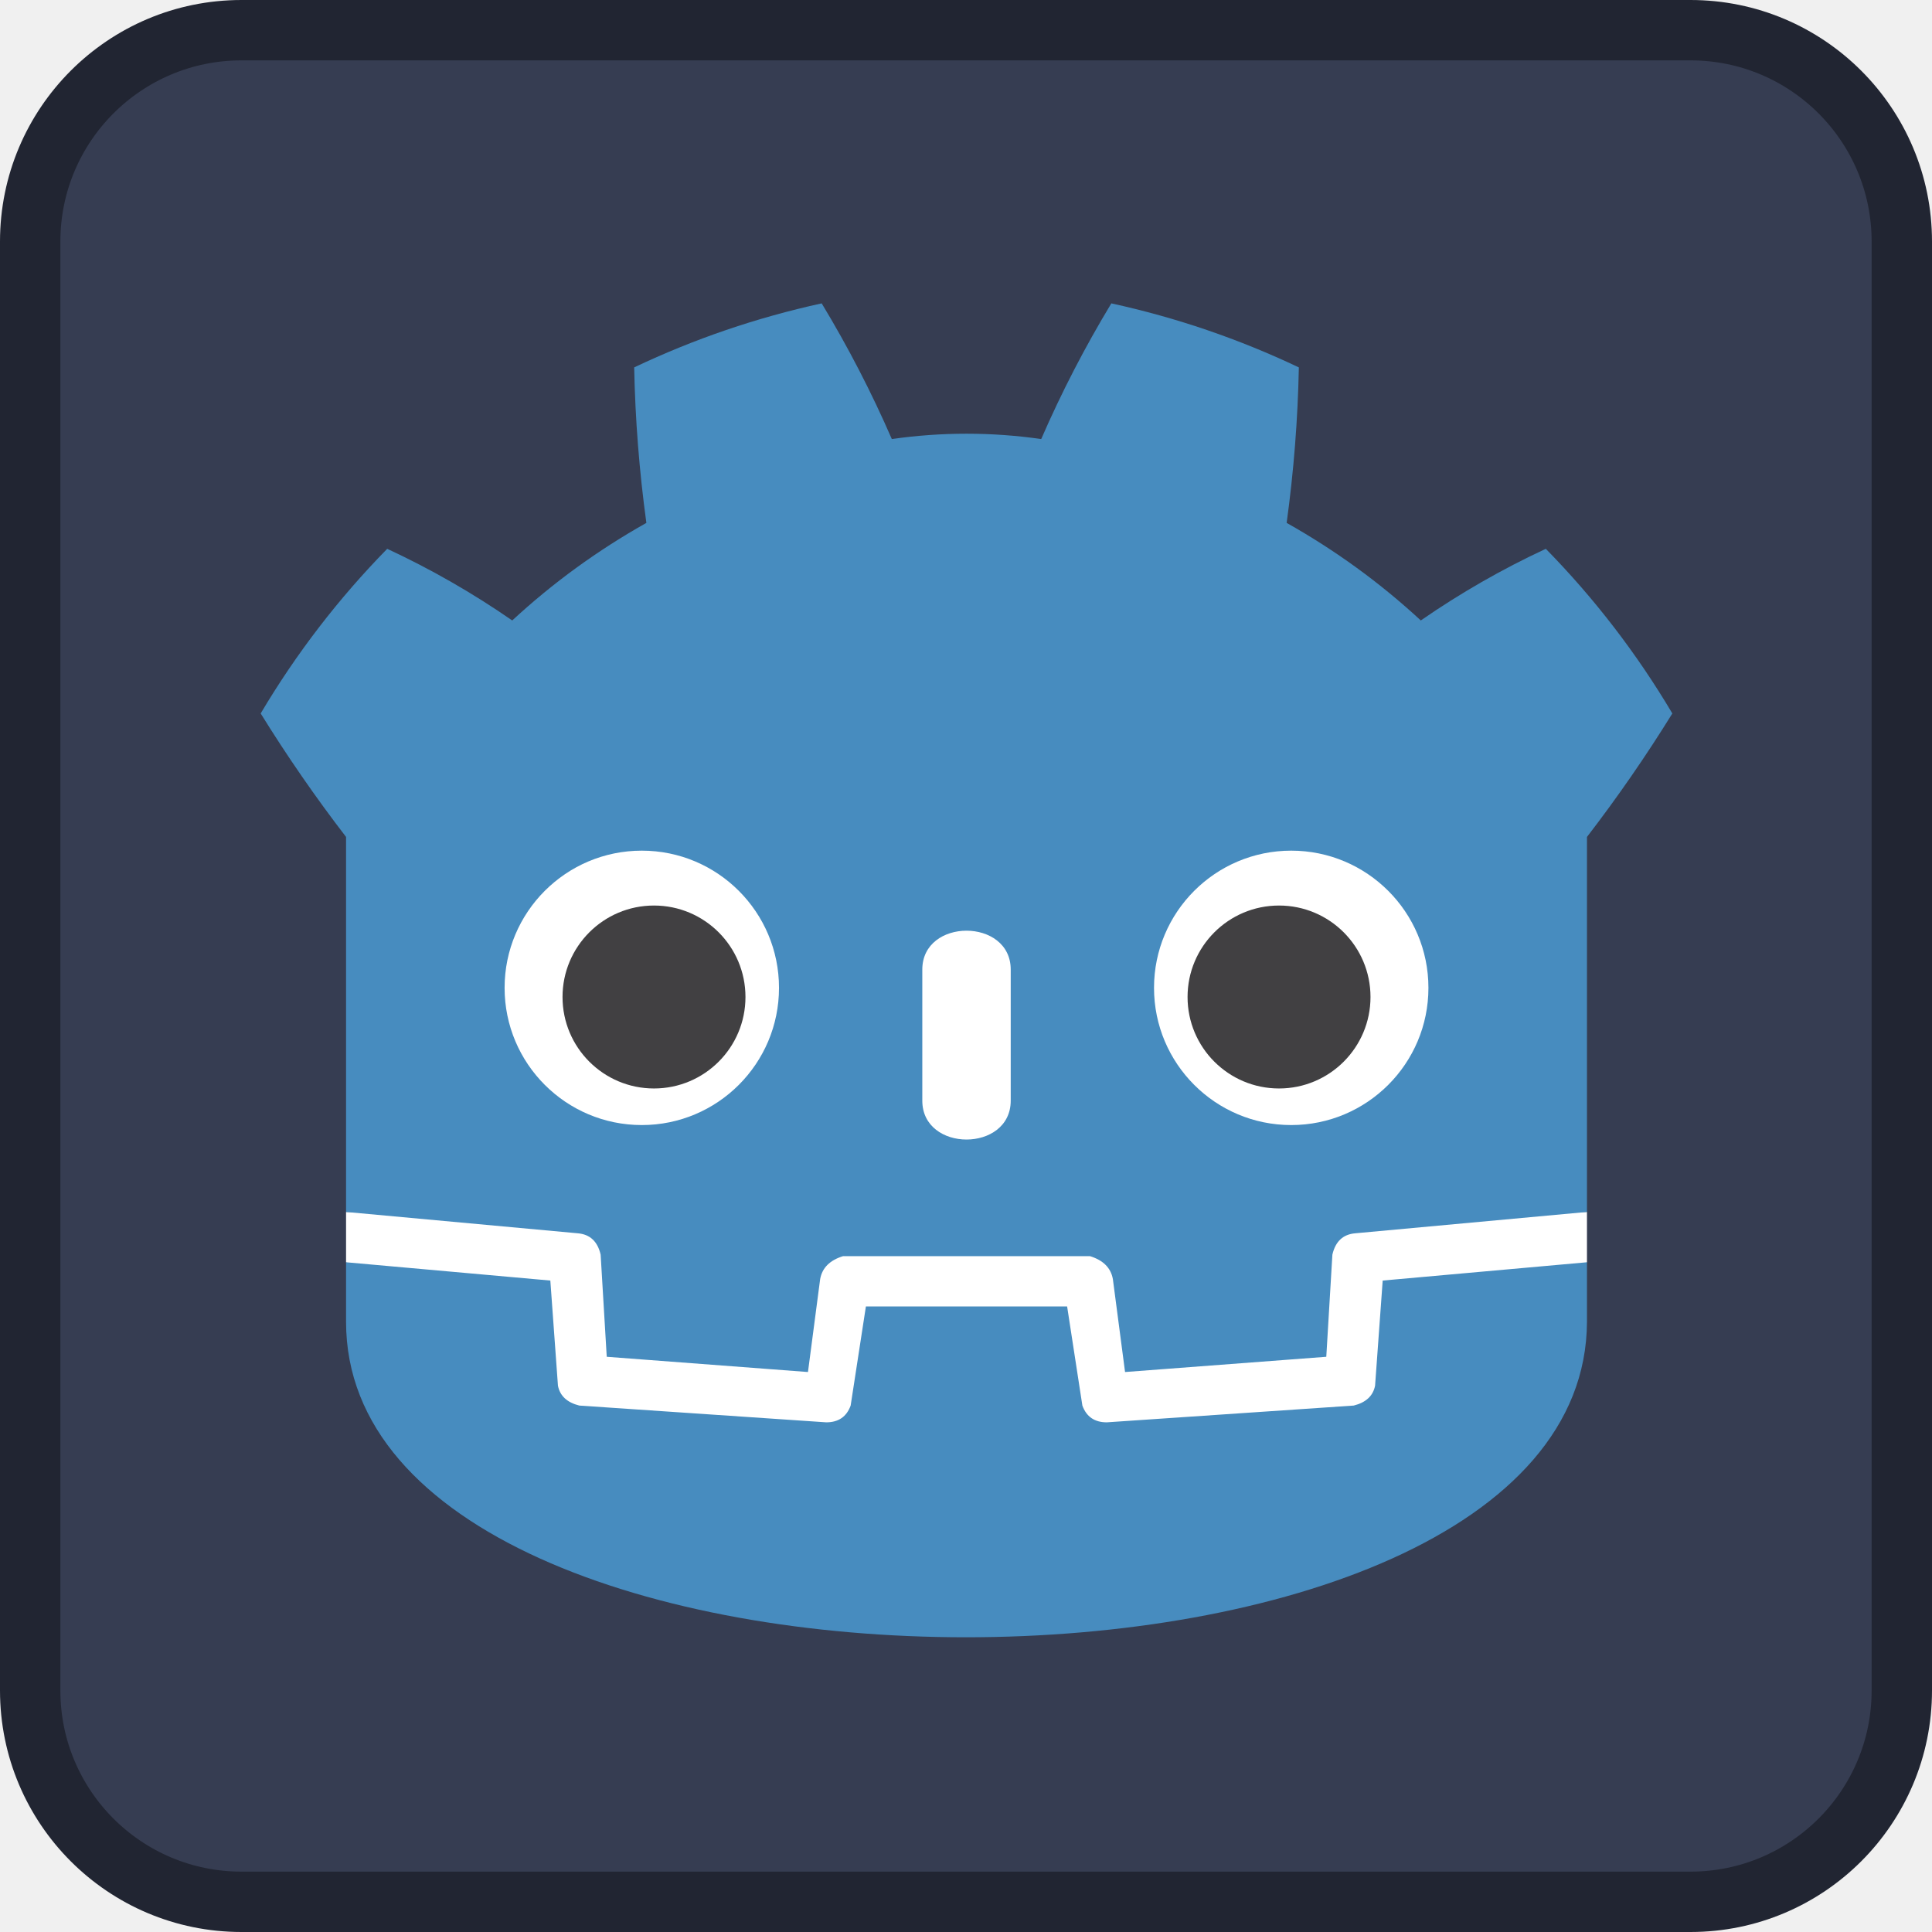
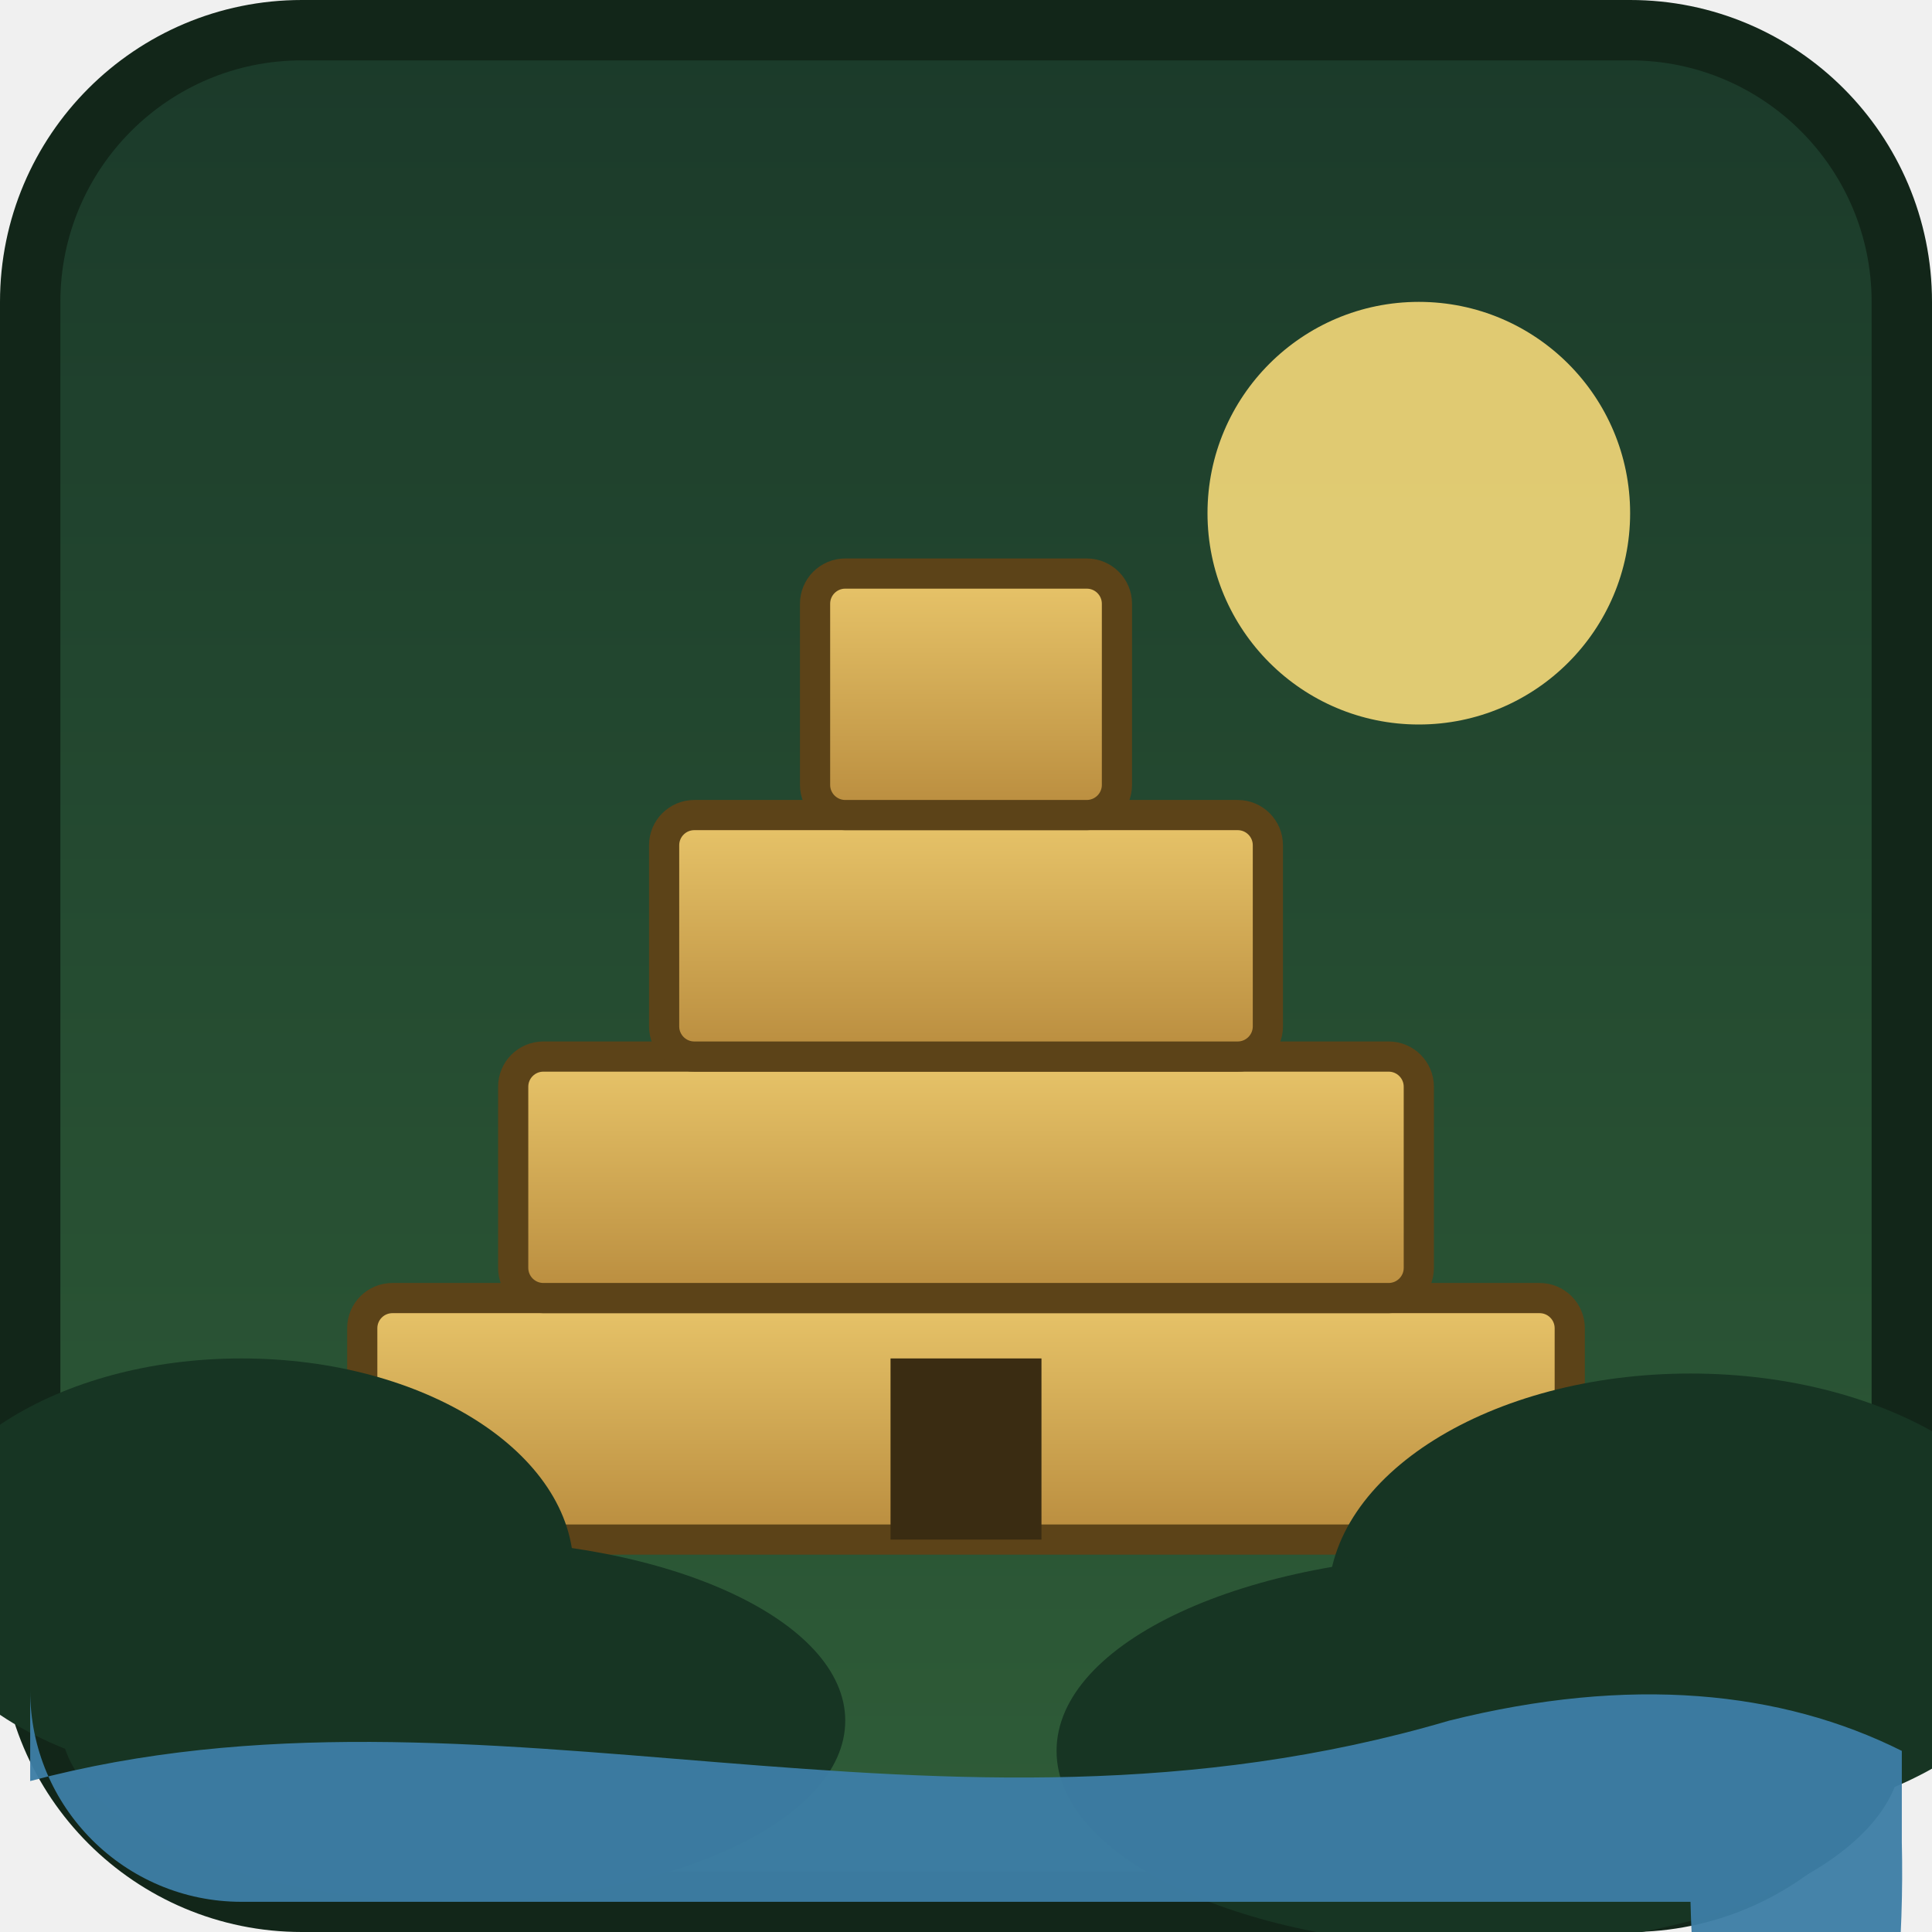
- <svg xmlns="http://www.w3.org/2000/svg" width="128" height="128">
-   <rect width="124" height="124" x="2" y="2" fill="#363d52" stroke="#212532" stroke-width="4" rx="14" />
-   <g fill="#fff" transform="translate(12.322 12.322)scale(.101)">
-     <path d="M105 673v33q407 354 814 0v-33z" />
-     <path fill="#478cbf" d="m105 673 152 14q12 1 15 14l4 67 132 10 8-61q2-11 15-15h162q13 4 15 15l8 61 132-10 4-67q3-13 15-14l152-14V427q30-39 56-81-35-59-83-108-43 20-82 47-40-37-88-64 7-51 8-102-59-28-123-42-26 43-46 89-49-7-98 0-20-46-46-89-64 14-123 42 1 51 8 102-48 27-88 64-39-27-82-47-48 49-83 108 26 42 56 81zm0 33v39c0 276 813 276 814 0v-39l-134 12-5 69q-2 10-14 13l-162 11q-12 0-16-11l-10-65H446l-10 65q-4 11-16 11l-162-11q-12-3-14-13l-5-69z" />
-     <path d="M483 600c0 34 58 34 58 0v-86c0-34-58-34-58 0z" />
-     <circle cx="725" cy="526" r="90" />
-     <circle cx="299" cy="526" r="90" />
+ <svg xmlns="http://www.w3.org/2000/svg" width="128" height="128" viewBox="0 0 128 128">
+   <defs>
+     <linearGradient id="sky" x1="0" y1="0" x2="0" y2="1">
+       <stop offset="0" stop-color="#1b3a2a" />
+       <stop offset="1" stop-color="#2f5d38" />
+     </linearGradient>
+     <linearGradient id="stone" x1="0" y1="0" x2="0" y2="1">
+       <stop offset="0" stop-color="#e8c56a" />
+       <stop offset="1" stop-color="#b98c3e" />
+     </linearGradient>
+   </defs>
+   <rect width="124" height="124" x="2" y="2" fill="url(#sky)" stroke="#122619" stroke-width="4" rx="18" />
+   <circle cx="94" cy="34" r="14" fill="#f5d97a" opacity="0.9" />
+   <g stroke="#5c4318" stroke-width="2" fill="url(#stone)">
+     <rect x="24" y="86" width="80" height="16" rx="2" />
+     <rect x="34" y="70" width="60" height="16" rx="2" />
+     <rect x="44" y="54" width="40" height="16" rx="2" />
+     <rect x="54" y="38" width="20" height="16" rx="2" />
  </g>
-   <g fill="#414042" transform="translate(12.322 12.322)scale(.101)">
-     <circle cx="307" cy="532" r="60" />
-     <circle cx="717" cy="532" r="60" />
+   <rect x="59" y="90" width="10" height="12" fill="#3a2c12" />
+   <g fill="#173523">
+     <ellipse cx="16" cy="104" rx="22" ry="14" />
+     <ellipse cx="112" cy="106" rx="24" ry="15" />
+     <ellipse cx="30" cy="114" rx="26" ry="12" />
+     <ellipse cx="98" cy="116" rx="28" ry="13" />
  </g>
+   <path d="M2 118c30-8 60 6 94-4 12-3 22-2 30 2v6a4 14 0 0 1-14 4H16a14 14 0 0 1-14-14z" fill="#3d7ea6" opacity="0.95" />
</svg>
